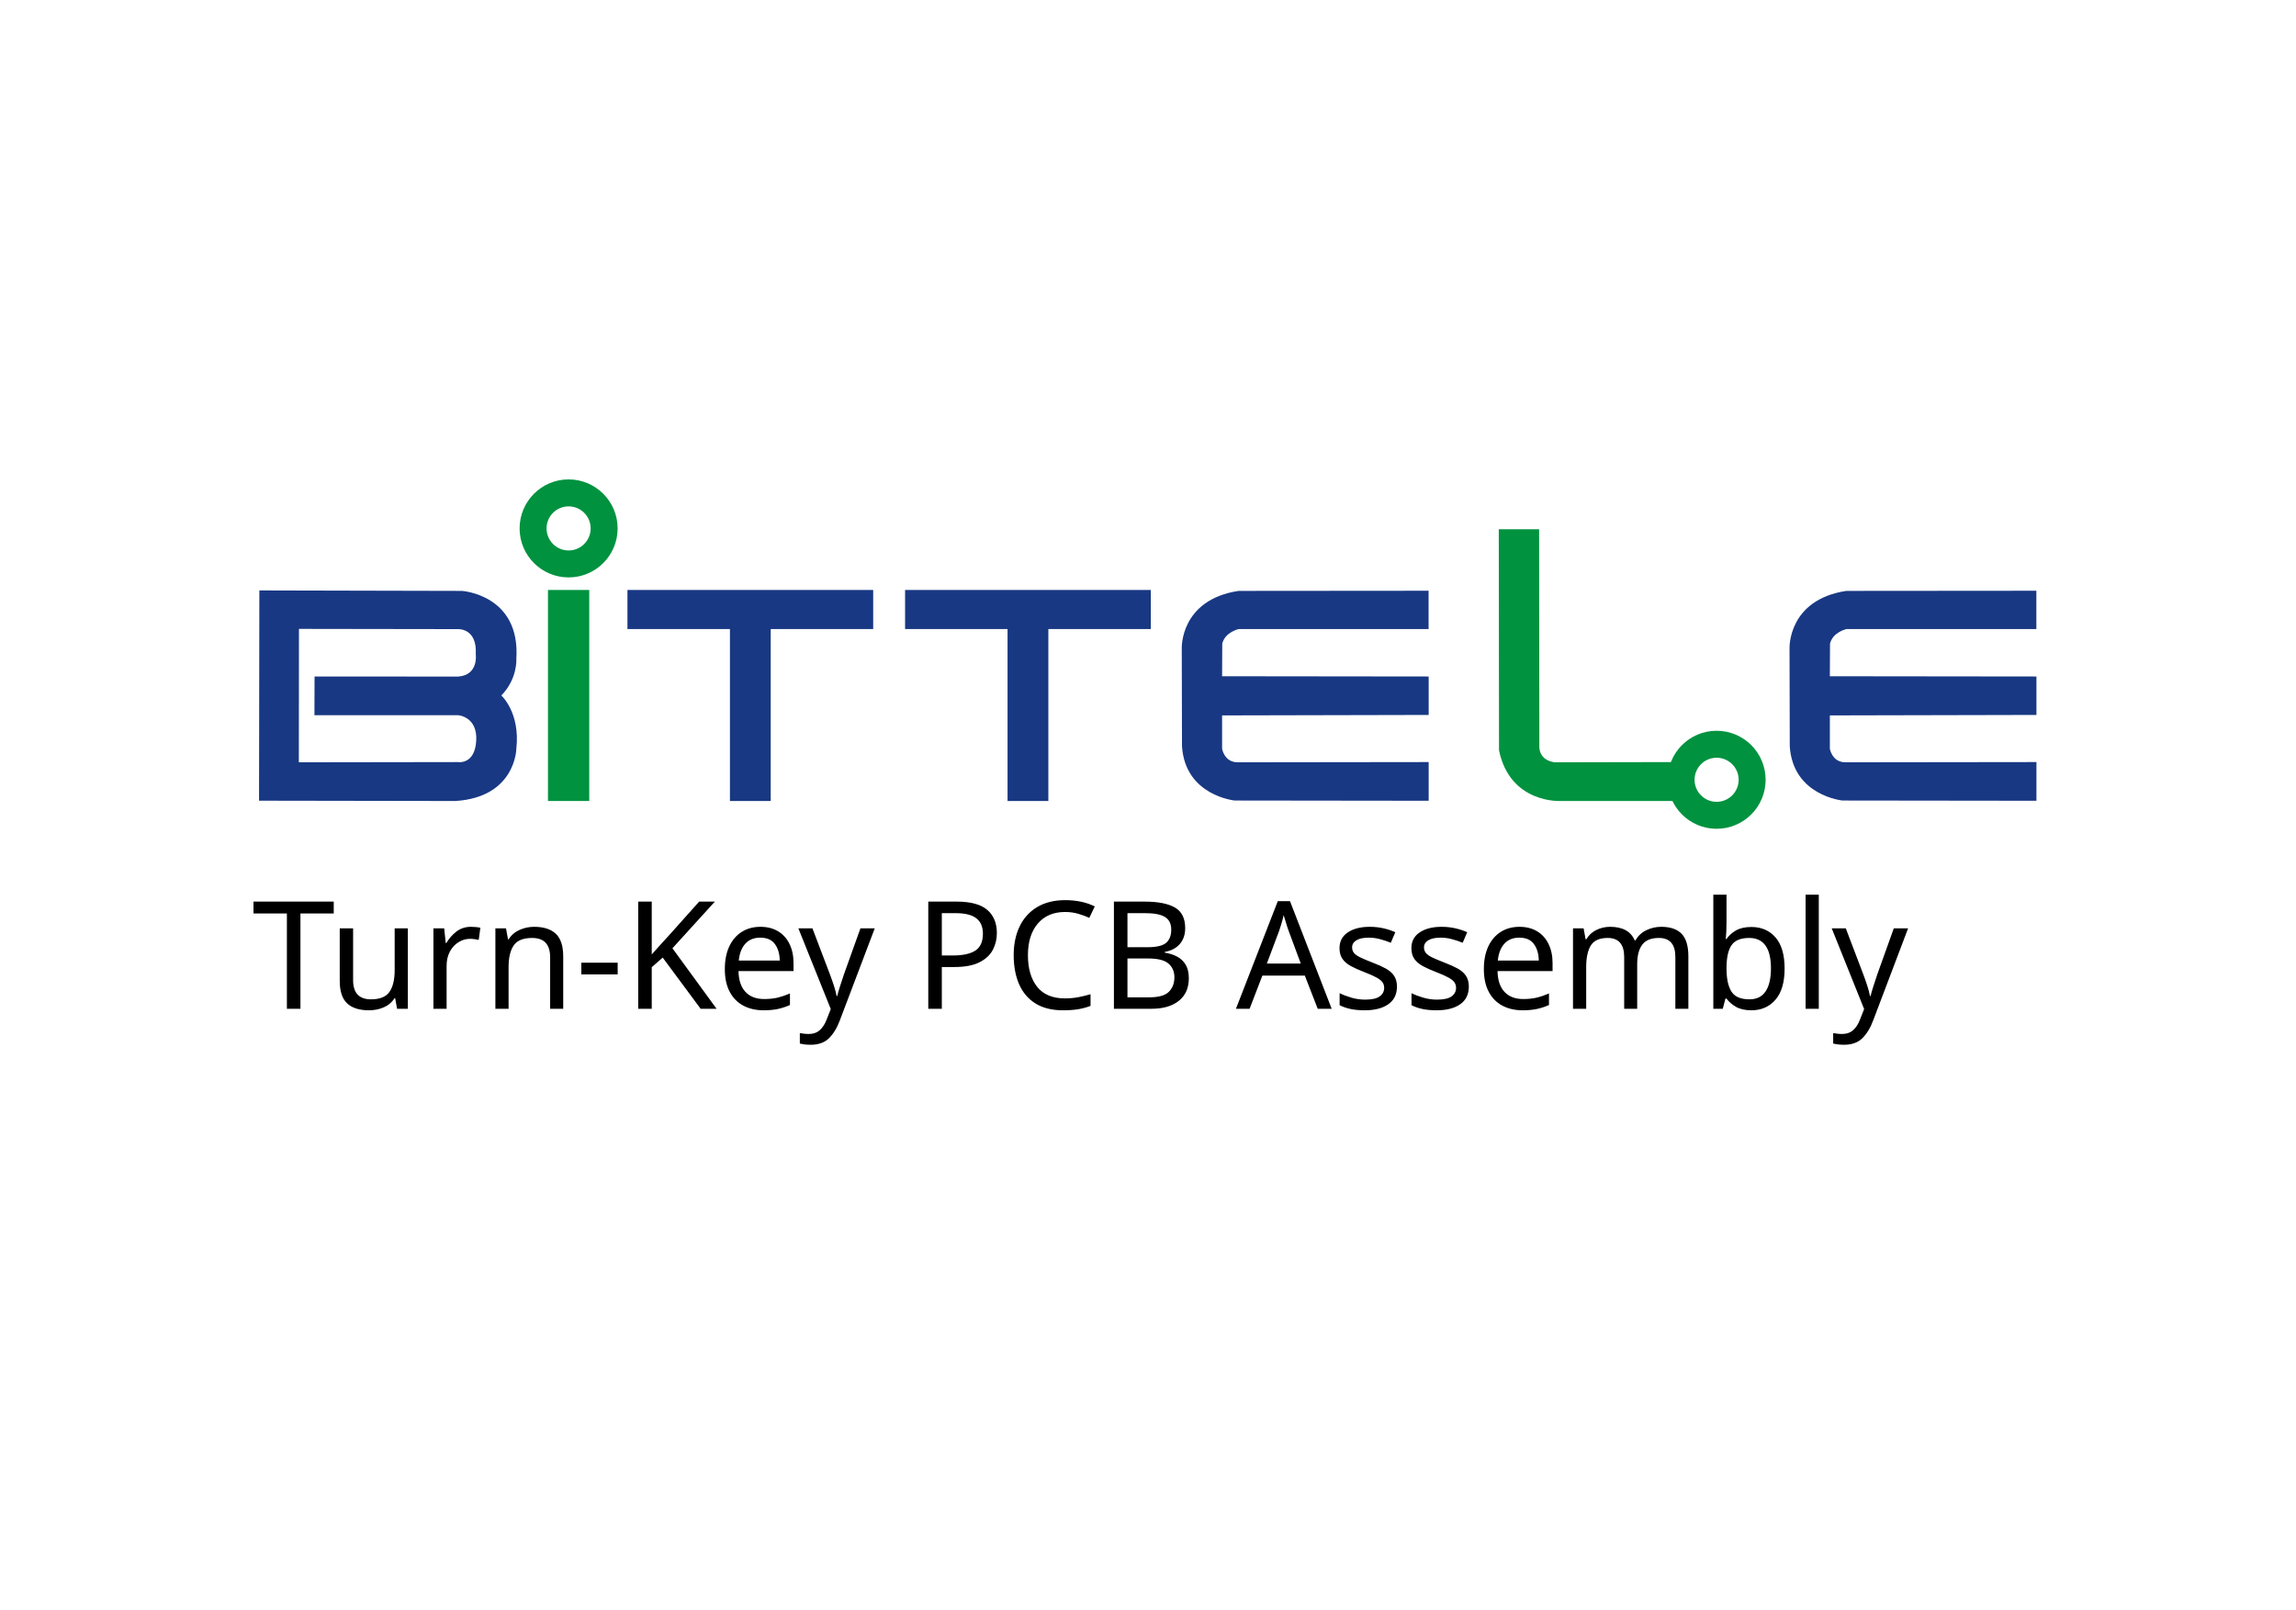
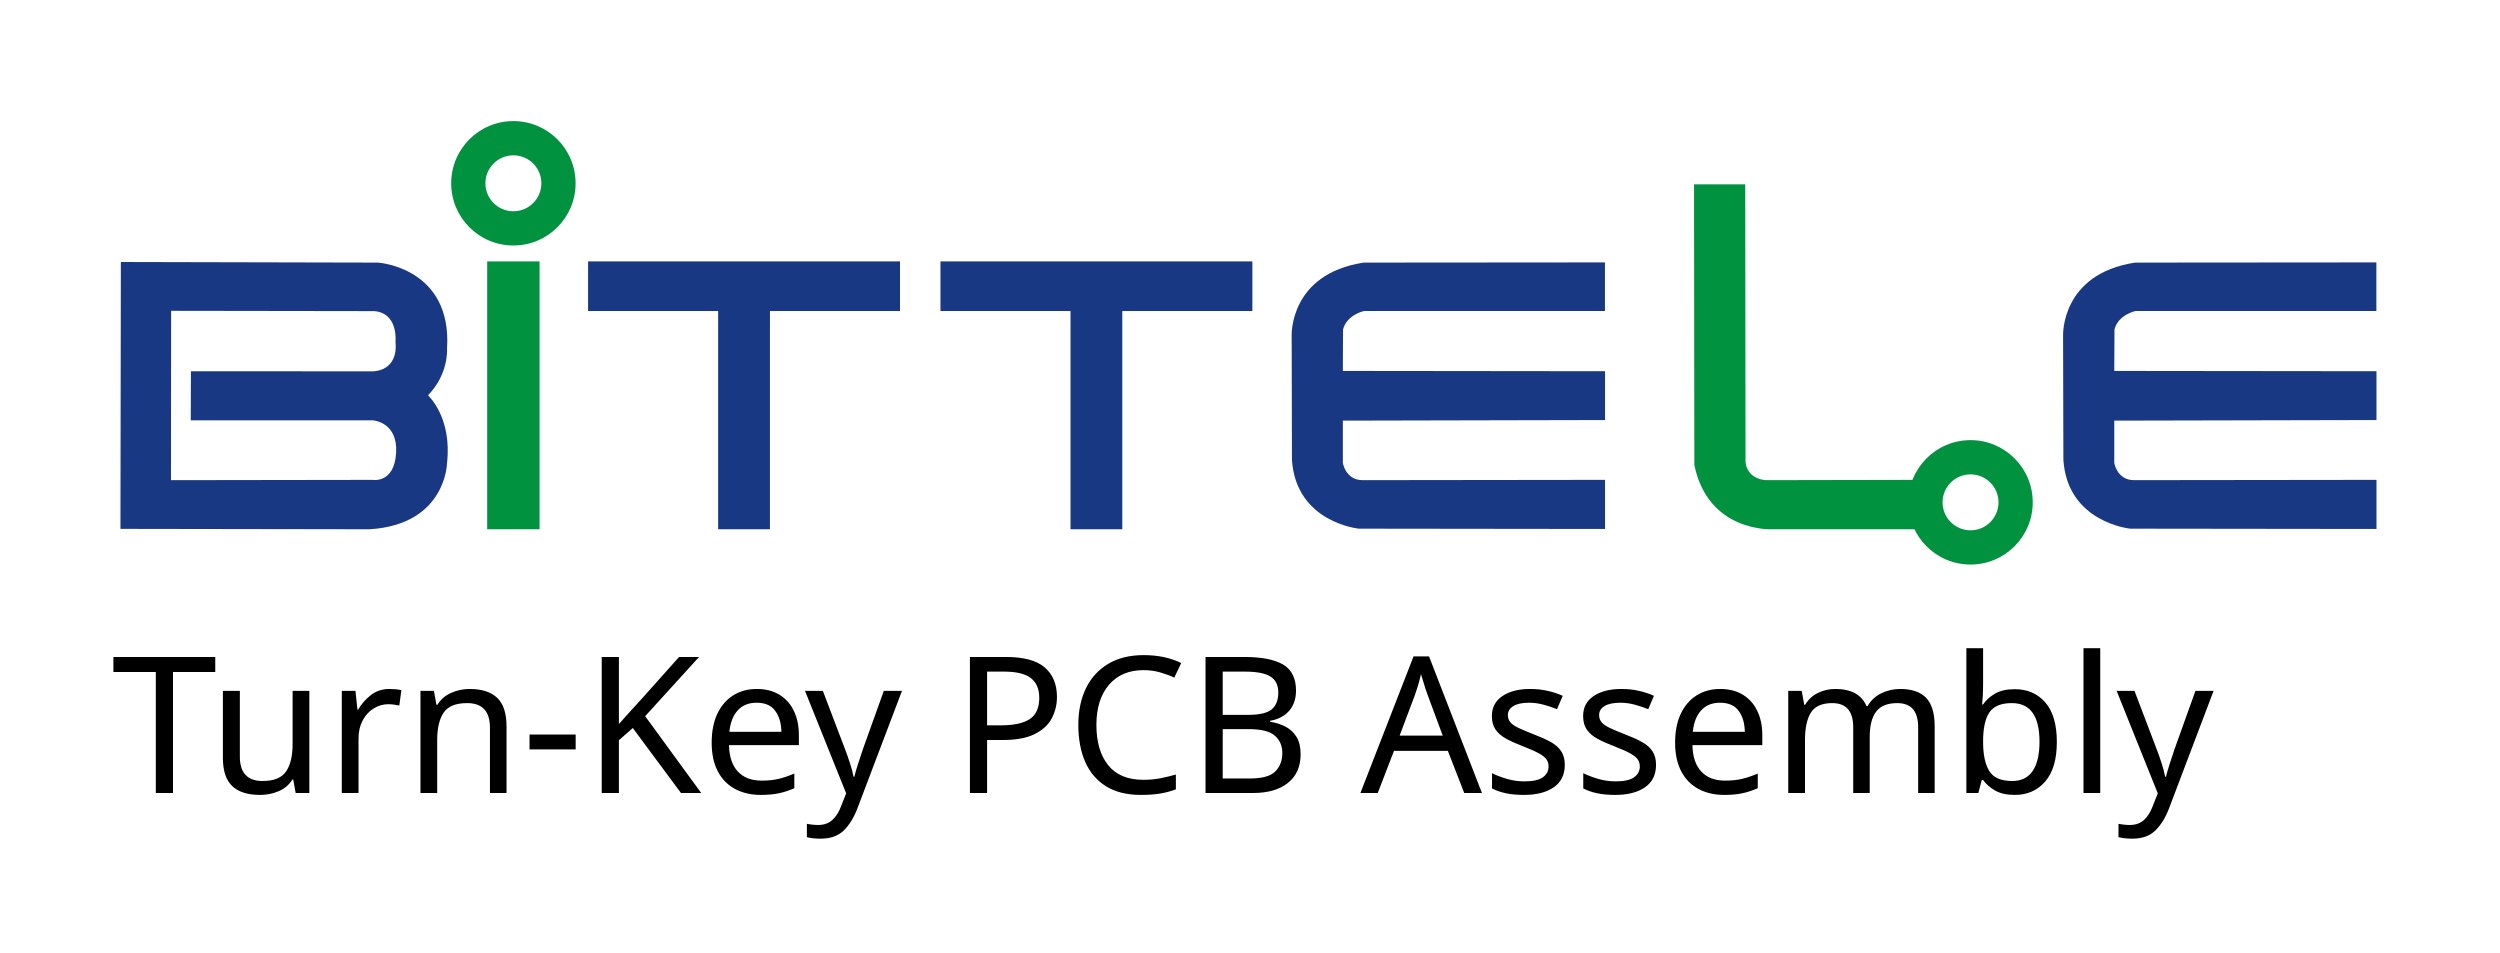
- <svg xmlns="http://www.w3.org/2000/svg" version="1.1" x="0px" y="0px" width="612px" height="429px" viewBox="0 0 612 429" enable-background="new 0 0 612 429" xml:space="preserve">
-   <g id="Turn-Key_PCB_Assembly">
-     <text transform="matrix(1 0 0 1 67.1602 268.8799)" font-family="'Verdana'" font-size="40">Turn-Key PCB Assembly</text>
+ <svg xmlns="http://www.w3.org/2000/svg" version="1.1" x="0px" y="0px" width="525" height="200" viewBox="0 0 525 200" enable-background="new 0 0 612 429" xml:space="preserve" id="svg894">
+   <defs id="defs898" />
+   <g id="Turn-Key_PCB_Assembly" transform="translate(-43.752,-102.3539)">
+     <text transform="translate(67.1602,268.8799)" font-family="Verdana" font-size="40px" id="text862">Turn-Key PCB Assembly</text>
  </g>
-   <g id="BITTELE">
-     <g>
-       <path fill="#183883" d="M133.63,185.375c4.375-4.5,4-9.75,4-9.75c1.125-17.125-14.5-18.125-14.5-18.125l-54-0.125l-0.083,56.042    l52.333,0.084c16.083-1,16.25-13.919,16.25-13.919C138.713,189.916,133.63,185.375,133.63,185.375z M126.938,197.438    c-0.375,6.5-4.906,5.688-4.906,5.688l-42.375,0.063l0.031-35.563l42.25,0.063c0,0,5.281-0.438,4.875,6.688    c0,0,0.823,5.583-4.718,5.958l-38.25-0.021l-0.031,10.313h38.25C122.063,190.625,127.313,190.938,126.938,197.438z" />
-       <g>
-         <rect x="146.063" y="157.25" fill="#00923F" width="11" height="56.25" />
-         <path fill="#00923F" d="M151.563,127.781c-7.214,0-13.063,5.848-13.063,13.063s5.848,13.063,13.063,13.063     s13.063-5.848,13.063-13.063S158.777,127.781,151.563,127.781z M151.563,146.719c-3.245,0-5.875-2.63-5.875-5.875     s2.63-5.875,5.875-5.875s5.875,2.63,5.875,5.875S154.807,146.719,151.563,146.719z" />
+   <g id="BITTELE" transform="translate(-43.752,-102.3539)">
+     <g id="g891">
+       <path fill="#183883" d="m 133.63,185.375 c 4.375,-4.5 4,-9.75 4,-9.75 1.125,-17.125 -14.5,-18.125 -14.5,-18.125 l -54,-0.125 -0.083,56.042 52.333,0.084 c 16.083,-1 16.25,-13.919 16.25,-13.919 1.083,-9.666 -4,-14.207 -4,-14.207 z m -6.692,12.063 c -0.375,6.5 -4.906,5.688 -4.906,5.688 l -42.375,0.063 0.031,-35.563 42.25,0.063 c 0,0 5.281,-0.438 4.875,6.688 0,0 0.823,5.583 -4.718,5.958 l -38.25,-0.021 -0.031,10.313 h 38.25 c -10e-4,-0.002 5.249,0.311 4.874,6.811 z" id="path865" />
+       <g id="g871">
+         <rect x="146.063" y="157.25" fill="#00923f" width="11" height="56.25" id="rect867" />
+         <path fill="#00923f" d="m 151.563,127.781 c -7.214,0 -13.063,5.848 -13.063,13.063 0,7.215 5.848,13.063 13.063,13.063 7.215,0 13.063,-5.848 13.063,-13.063 0,-7.215 -5.849,-13.063 -13.063,-13.063 z m 0,18.938 c -3.245,0 -5.875,-2.63 -5.875,-5.875 0,-3.245 2.63,-5.875 5.875,-5.875 3.245,0 5.875,2.63 5.875,5.875 0,3.245 -2.631,5.875 -5.875,5.875 z" id="path869" />
      </g>
-       <rect x="194.563" y="167.125" fill="#183883" width="10.875" height="46.375" />
-       <rect x="167.25" y="157.25" fill="#183883" width="65.5" height="10.417" />
-       <rect x="268.563" y="167.125" fill="#183883" width="10.875" height="46.375" />
-       <rect x="241.25" y="157.25" fill="#183883" width="65.5" height="10.417" />
-       <path fill="#183883" d="M380.791,157.458v10.208h-50.583c0,0-3.624,0.75-4.416,3.875l-0.042,8.708l55.063,0.063v10.25    l-55.063,0.125v8.875c0,0,0.563,3.646,4.188,3.625s50.875-0.063,50.875-0.063v10.313l-51.688-0.063c0,0-13.188-1.25-14.063-14.438    L315,172.813c0,0-0.5-12.938,15.125-15.313L380.791,157.458z" />
-       <g>
-         <path fill="#00923F" d="M399.5,141.063h10.75L410.313,199c0,0-0.25,3.625,4.125,4.188l32.5-0.063l0.938,10.375h-31.938     c0,0-13.438,0.75-16.375-13.5L399.5,141.063z" />
-         <path fill="#00923F" d="M457.563,194.781c-7.215,0-13.063,5.848-13.063,13.063s5.848,13.063,13.063,13.063     s13.063-5.848,13.063-13.063S464.777,194.781,457.563,194.781z M457.563,213.719c-3.244,0-5.875-2.631-5.875-5.875     s2.631-5.875,5.875-5.875s5.875,2.631,5.875,5.875S460.807,213.719,457.563,213.719z" />
+       <rect x="194.563" y="167.125" fill="#183883" width="10.875" height="46.375" id="rect873" />
+       <rect x="167.25" y="157.25" fill="#183883" width="65.5" height="10.417" id="rect875" />
+       <rect x="268.563" y="167.125" fill="#183883" width="10.875" height="46.375" id="rect877" />
+       <rect x="241.25" y="157.25" fill="#183883" width="65.5" height="10.417" id="rect879" />
+       <path fill="#183883" d="m 380.791,157.458 v 10.208 h -50.583 c 0,0 -3.624,0.75 -4.416,3.875 l -0.042,8.708 55.063,0.063 v 10.25 l -55.063,0.125 v 8.875 c 0,0 0.563,3.646 4.188,3.625 3.625,-0.021 50.875,-0.063 50.875,-0.063 v 10.313 l -51.688,-0.063 c 0,0 -13.188,-1.25 -14.063,-14.438 L 315,172.813 c 0,0 -0.5,-12.938 15.125,-15.313 z" id="path881" />
+       <g id="g887">
+         <path fill="#00923f" d="m 399.5,141.063 h 10.75 L 410.313,199 c 0,0 -0.25,3.625 4.125,4.188 l 32.5,-0.063 0.938,10.375 h -31.938 c 0,0 -13.438,0.75 -16.375,-13.5 z" id="path883" />
+         <path fill="#00923f" d="m 457.563,194.781 c -7.215,0 -13.063,5.848 -13.063,13.063 0,7.215 5.848,13.063 13.063,13.063 7.215,0 13.063,-5.848 13.063,-13.063 0,-7.215 -5.849,-13.063 -13.063,-13.063 z m 0,18.938 c -3.244,0 -5.875,-2.631 -5.875,-5.875 0,-3.244 2.631,-5.875 5.875,-5.875 3.244,0 5.875,2.631 5.875,5.875 0,3.244 -2.631,5.875 -5.875,5.875 z" id="path885" />
      </g>
-       <path fill="#183883" d="M542.791,157.458v10.208h-50.583c0,0-3.624,0.75-4.416,3.875l-0.042,8.708l55.063,0.063v10.25    l-55.063,0.125v8.875c0,0,0.563,3.646,4.188,3.625s50.875-0.063,50.875-0.063v10.313l-51.688-0.063c0,0-13.188-1.25-14.063-14.438    L477,172.813c0,0-0.5-12.938,15.125-15.313L542.791,157.458z" />
-     </g>
+       <path fill="#183883" d="m 542.791,157.458 v 10.208 h -50.583 c 0,0 -3.624,0.75 -4.416,3.875 l -0.042,8.708 55.063,0.063 v 10.25 l -55.063,0.125 v 8.875 c 0,0 0.563,3.646 4.188,3.625 3.625,-0.021 50.875,-0.063 50.875,-0.063 v 10.313 l -51.688,-0.063 c 0,0 -13.188,-1.25 -14.063,-14.438 L 477,172.813 c 0,0 -0.5,-12.938 15.125,-15.313 z" id="path889" />
+ 8,15.125-15.313L542.791,157.458z"/&gt;
+ 	</g>
  </g>
</svg>
